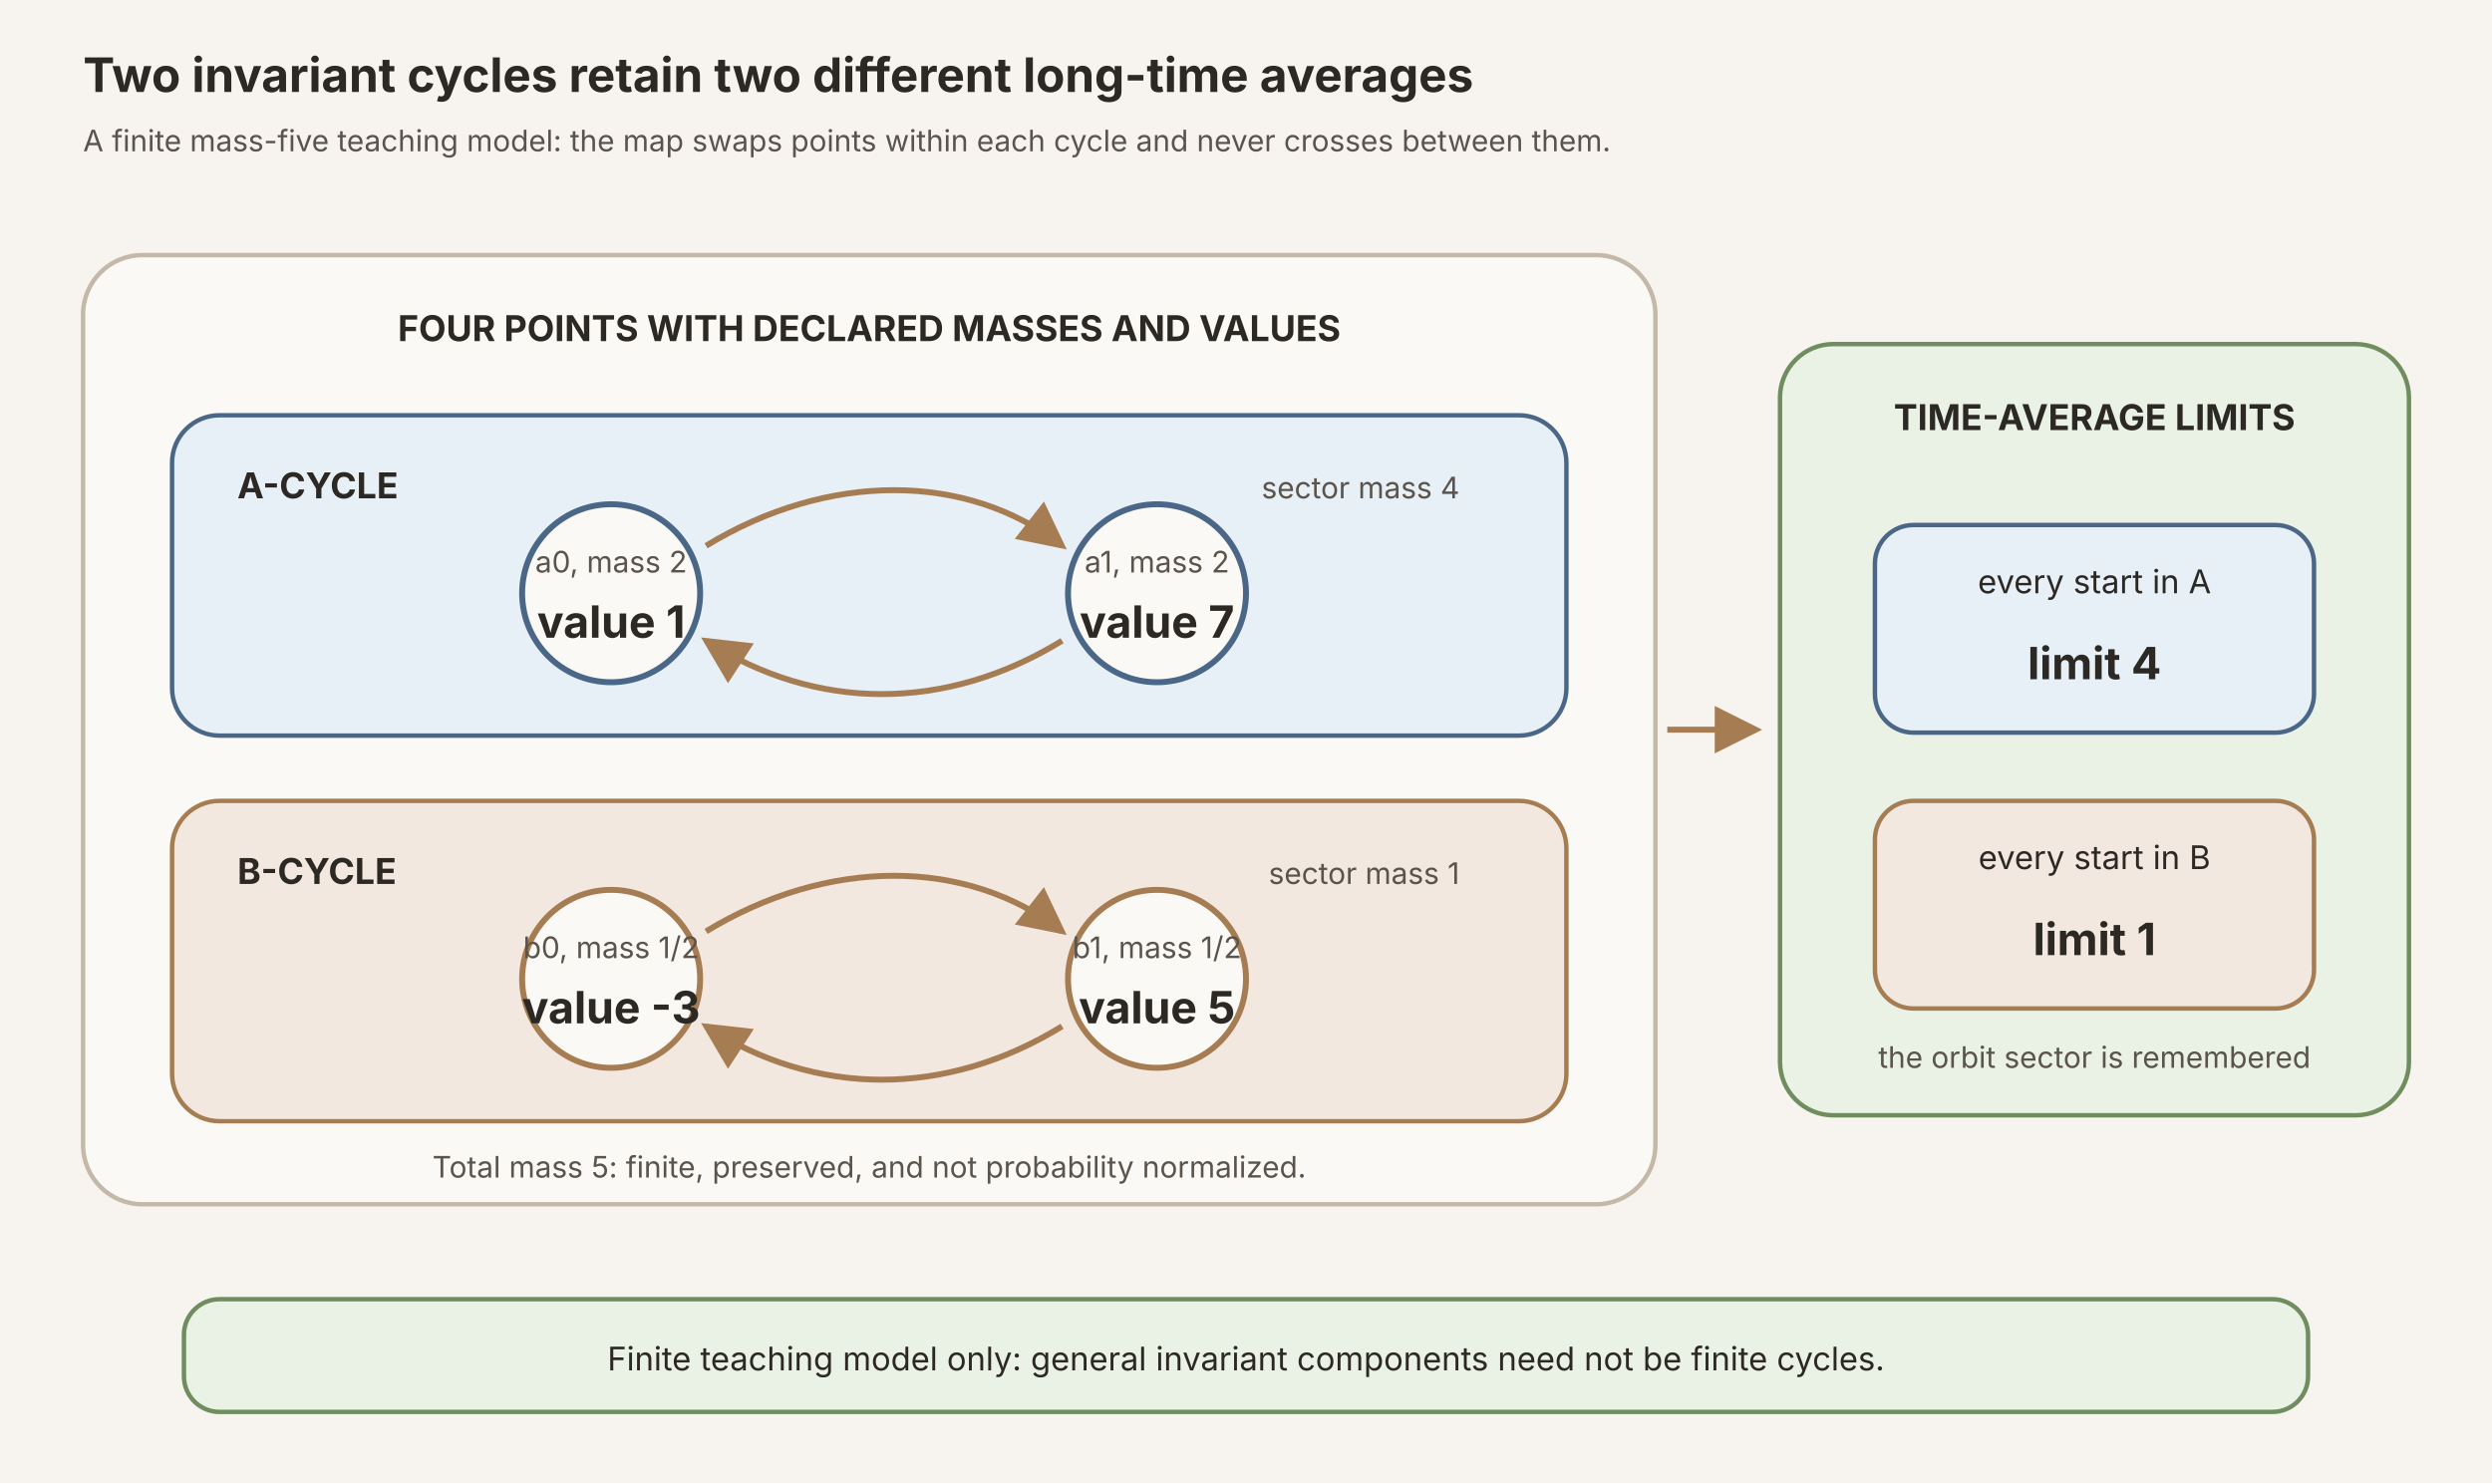
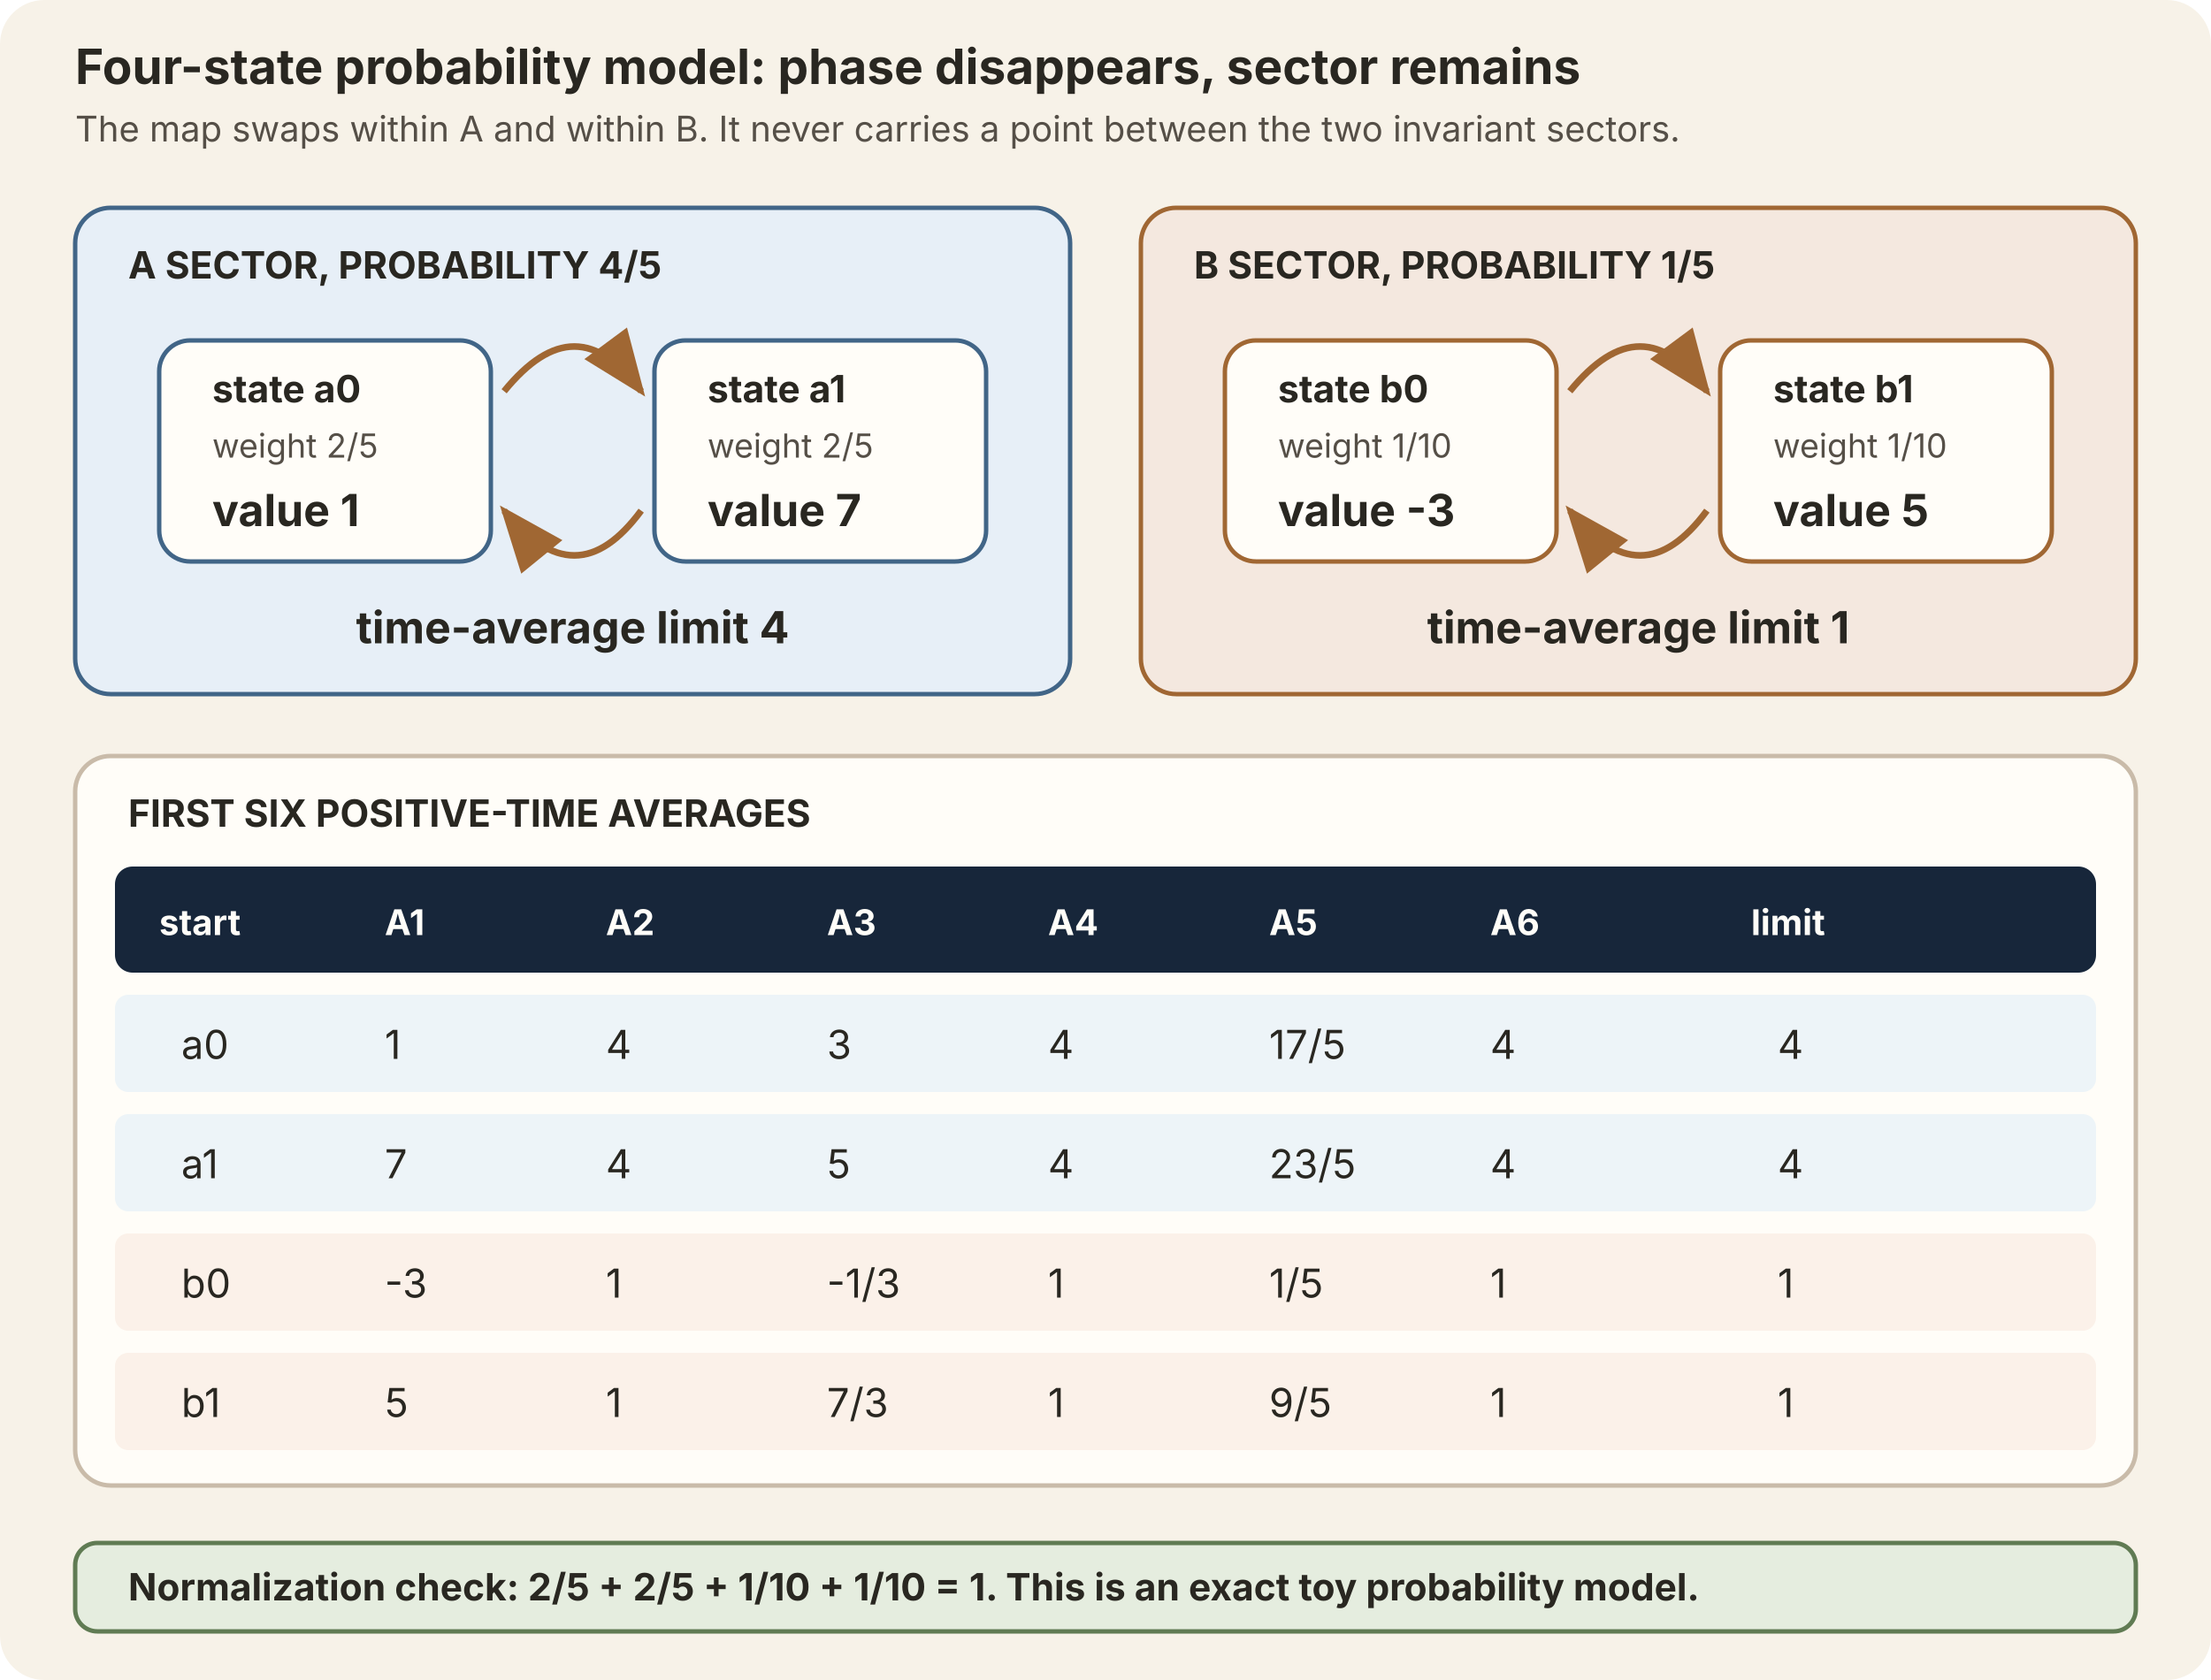
- <svg xmlns="http://www.w3.org/2000/svg" width="840" height="500" viewBox="0 0 840 500" role="img" aria-labelledby="orbitSectorsTitle orbitSectorsDesc">
+ <svg xmlns="http://www.w3.org/2000/svg" width="1000" height="760" viewBox="0 0 1000 760" role="img" aria-labelledby="orbit-sectors-title orbit-sectors-desc">
  <defs>
-     <marker id="orbitSectorsArrow" markerWidth="8" markerHeight="8" refX="7" refY="4" orient="auto">
-       <path d="M0,0 L8,4 L0,8 Z" fill="#A67C52" />
+     <marker id="orbit-sectors-arrow" markerWidth="10" markerHeight="8" refX="9" refY="4" orient="auto">
+       <path d="M0,0 L10,4 L0,8 Z" fill="#A06733" />
    </marker>
  </defs>
  <style>
-     .t{font-family:Inter,Arial,Helvetica,sans-serif;fill:#2C2924}
-     .title{font-size:16px;font-weight:700}
-     .h{font-size:12px;font-weight:700}
-     .s{font-size:11px}
-     .m{font-size:10px;fill:#5A544C}
-     .value{font-size:15px;font-weight:700}
-     .blue{fill:#E8F0F7;stroke:#4B6787;stroke-width:1.5}
-     .green{fill:#EAF1E5;stroke:#6F8D5E;stroke-width:1.5}
-     .clay{fill:#F3E8E0;stroke:#A67C52;stroke-width:1.5}
-     .neutral{fill:#FBF9F6;stroke:#C4B8A8;stroke-width:1.5}
-     .arrow{fill:none;stroke:#A67C52;stroke-width:2;marker-end:url(#orbitSectorsArrow)}
+     .t{font-family:Inter,Arial,Helvetica,sans-serif;fill:#292721}
+     .title{font-size:22px;font-weight:700}
+     .sub{font-size:16px;fill:#554F47}
+     .head{font-size:17px;font-weight:700}
+     .cell{font-size:18px}
+     .small{font-size:15px;fill:#554F47}
+     .value{font-size:20px;font-weight:700}
  </style>
-   <rect width="840" height="500" fill="#F7F4F0" />
-   <text x="28" y="31" class="t title">Two invariant cycles retain two different long-time averages</text>
-   <text x="28" y="51" class="t m">A finite mass-five teaching model: the map swaps points within each cycle and never crosses between them.</text>
-   <rect x="28" y="86" width="530" height="320" rx="20" class="neutral" />
-   <text x="293" y="115" text-anchor="middle" class="t h">FOUR POINTS WITH DECLARED MASSES AND VALUES</text>
-   <rect x="58" y="140" width="470" height="108" rx="16" class="blue" />
-   <text x="80" y="168" class="t h">A-CYCLE</text>
-   <text x="492" y="168" text-anchor="end" class="t m">sector mass 4</text>
-   <circle cx="206" cy="200" r="30" fill="#FBF9F6" stroke="#4B6787" stroke-width="2" />
-   <text x="206" y="193" text-anchor="middle" class="t m">a0, mass 2</text>
-   <text x="206" y="215" text-anchor="middle" class="t value">value 1</text>
-   <circle cx="390" cy="200" r="30" fill="#FBF9F6" stroke="#4B6787" stroke-width="2" />
-   <text x="390" y="193" text-anchor="middle" class="t m">a1, mass 2</text>
-   <text x="390" y="215" text-anchor="middle" class="t value">value 7</text>
-   <path d="M238 184 C279 159 326 159 358 184" class="arrow" />
-   <path d="M358 216 C319 240 275 240 238 216" class="arrow" />
-   <rect x="58" y="270" width="470" height="108" rx="16" class="clay" />
-   <text x="80" y="298" class="t h">B-CYCLE</text>
-   <text x="492" y="298" text-anchor="end" class="t m">sector mass 1</text>
-   <circle cx="206" cy="330" r="30" fill="#FBF9F6" stroke="#A67C52" stroke-width="2" />
-   <text x="206" y="323" text-anchor="middle" class="t m">b0, mass 1/2</text>
-   <text x="206" y="345" text-anchor="middle" class="t value">value -3</text>
-   <circle cx="390" cy="330" r="30" fill="#FBF9F6" stroke="#A67C52" stroke-width="2" />
-   <text x="390" y="323" text-anchor="middle" class="t m">b1, mass 1/2</text>
-   <text x="390" y="345" text-anchor="middle" class="t value">value 5</text>
-   <path d="M238 314 C279 289 326 289 358 314" class="arrow" />
-   <path d="M358 346 C319 370 275 370 238 346" class="arrow" />
-   <text x="293" y="397" text-anchor="middle" class="t m">Total mass 5: finite, preserved, and not probability normalized.</text>
-   <path d="M562 246 H592" class="arrow" />
-   <rect x="600" y="116" width="212" height="260" rx="18" class="green" />
-   <text x="706" y="145" text-anchor="middle" class="t h">TIME-AVERAGE LIMITS</text>
-   <rect x="632" y="177" width="148" height="70" rx="13" class="blue" />
-   <text x="706" y="200" text-anchor="middle" class="t s">every start in A</text>
-   <text x="706" y="229" text-anchor="middle" class="t value">limit 4</text>
-   <rect x="632" y="270" width="148" height="70" rx="13" class="clay" />
-   <text x="706" y="293" text-anchor="middle" class="t s">every start in B</text>
-   <text x="706" y="322" text-anchor="middle" class="t value">limit 1</text>
-   <text x="706" y="360" text-anchor="middle" class="t m">the orbit sector is remembered</text>
-   <rect x="62" y="438" width="716" height="38" rx="12" class="green" />
-   <text x="420" y="462" text-anchor="middle" class="t s">Finite teaching model only: general invariant components need not be finite cycles.</text>
+   <rect width="1000" height="760" rx="20" fill="#F7F2E8" />
+   <text class="t title" x="34" y="38">Four-state probability model: phase disappears, sector remains</text>
+   <text class="t sub" x="34" y="64">The map swaps within A and within B. It never carries a point between the two invariant sectors.</text>
+   <rect x="34" y="94" width="450" height="220" rx="16" fill="#E7EFF7" stroke="#416587" stroke-width="2" />
+   <text class="t head" x="58" y="126">A SECTOR, PROBABILITY 4/5</text>
+   <rect x="72" y="154" width="150" height="100" rx="14" fill="#FFFDF8" stroke="#416587" stroke-width="2" />
+   <text class="t head" x="96" y="182">state a0</text>
+   <text class="t small" x="96" y="207">weight 2/5</text>
+   <text class="t value" x="96" y="238">value 1</text>
+   <rect x="296" y="154" width="150" height="100" rx="14" fill="#FFFDF8" stroke="#416587" stroke-width="2" />
+   <text class="t head" x="320" y="182">state a1</text>
+   <text class="t small" x="320" y="207">weight 2/5</text>
+   <text class="t value" x="320" y="238">value 7</text>
+   <path d="M228 177 C250 150 270 150 290 177" fill="none" stroke="#A06733" stroke-width="3" marker-end="url(#orbit-sectors-arrow)" />
+   <path d="M290 231 C270 258 250 258 228 231" fill="none" stroke="#A06733" stroke-width="3" marker-end="url(#orbit-sectors-arrow)" />
+   <text class="t value" x="259" y="291" text-anchor="middle">time-average limit 4</text>
+   <rect x="516" y="94" width="450" height="220" rx="16" fill="#F4E8DF" stroke="#A06733" stroke-width="2" />
+   <text class="t head" x="540" y="126">B SECTOR, PROBABILITY 1/5</text>
+   <rect x="554" y="154" width="150" height="100" rx="14" fill="#FFFDF8" stroke="#A06733" stroke-width="2" />
+   <text class="t head" x="578" y="182">state b0</text>
+   <text class="t small" x="578" y="207">weight 1/10</text>
+   <text class="t value" x="578" y="238">value -3</text>
+   <rect x="778" y="154" width="150" height="100" rx="14" fill="#FFFDF8" stroke="#A06733" stroke-width="2" />
+   <text class="t head" x="802" y="182">state b1</text>
+   <text class="t small" x="802" y="207">weight 1/10</text>
+   <text class="t value" x="802" y="238">value 5</text>
+   <path d="M710 177 C732 150 752 150 772 177" fill="none" stroke="#A06733" stroke-width="3" marker-end="url(#orbit-sectors-arrow)" />
+   <path d="M772 231 C752 258 732 258 710 231" fill="none" stroke="#A06733" stroke-width="3" marker-end="url(#orbit-sectors-arrow)" />
+   <text class="t value" x="741" y="291" text-anchor="middle">time-average limit 1</text>
+   <rect x="34" y="342" width="932" height="330" rx="16" fill="#FFFDF8" stroke="#C9BBA9" stroke-width="2" />
+   <text class="t head" x="58" y="374">FIRST SIX POSITIVE-TIME AVERAGES</text>
+   <rect x="52" y="392" width="896" height="48" rx="8" fill="#17263A" />
+   <text x="72" y="423" font-family="Inter,Arial,Helvetica,sans-serif" font-size="16" font-weight="700" fill="#FFFDF8">start</text>
+   <text x="174" y="423" font-family="Inter,Arial,Helvetica,sans-serif" font-size="16" font-weight="700" fill="#FFFDF8">A1</text>
+   <text x="274" y="423" font-family="Inter,Arial,Helvetica,sans-serif" font-size="16" font-weight="700" fill="#FFFDF8">A2</text>
+   <text x="374" y="423" font-family="Inter,Arial,Helvetica,sans-serif" font-size="16" font-weight="700" fill="#FFFDF8">A3</text>
+   <text x="474" y="423" font-family="Inter,Arial,Helvetica,sans-serif" font-size="16" font-weight="700" fill="#FFFDF8">A4</text>
+   <text x="574" y="423" font-family="Inter,Arial,Helvetica,sans-serif" font-size="16" font-weight="700" fill="#FFFDF8">A5</text>
+   <text x="674" y="423" font-family="Inter,Arial,Helvetica,sans-serif" font-size="16" font-weight="700" fill="#FFFDF8">A6</text>
+   <text x="792" y="423" font-family="Inter,Arial,Helvetica,sans-serif" font-size="16" font-weight="700" fill="#FFFDF8">limit</text>
+   <g class="t cell">
+     <rect x="52" y="450" width="896" height="44" rx="6" fill="#EDF4F8" />
+     <text x="82" y="479">a0</text>
+     <text x="174" y="479">1</text>
+     <text x="274" y="479">4</text>
+     <text x="374" y="479">3</text>
+     <text x="474" y="479">4</text>
+     <text x="574" y="479">17/5</text>
+     <text x="674" y="479">4</text>
+     <text x="804" y="479">4</text>
+     <rect x="52" y="504" width="896" height="44" rx="6" fill="#EDF4F8" />
+     <text x="82" y="533">a1</text>
+     <text x="174" y="533">7</text>
+     <text x="274" y="533">4</text>
+     <text x="374" y="533">5</text>
+     <text x="474" y="533">4</text>
+     <text x="574" y="533">23/5</text>
+     <text x="674" y="533">4</text>
+     <text x="804" y="533">4</text>
+     <rect x="52" y="558" width="896" height="44" rx="6" fill="#FBF1E9" />
+     <text x="82" y="587">b0</text>
+     <text x="174" y="587">-3</text>
+     <text x="274" y="587">1</text>
+     <text x="374" y="587">-1/3</text>
+     <text x="474" y="587">1</text>
+     <text x="574" y="587">1/5</text>
+     <text x="674" y="587">1</text>
+     <text x="804" y="587">1</text>
+     <rect x="52" y="612" width="896" height="44" rx="6" fill="#FBF1E9" />
+     <text x="82" y="641">b1</text>
+     <text x="174" y="641">5</text>
+     <text x="274" y="641">1</text>
+     <text x="374" y="641">7/3</text>
+     <text x="474" y="641">1</text>
+     <text x="574" y="641">9/5</text>
+     <text x="674" y="641">1</text>
+     <text x="804" y="641">1</text>
+   </g>
+   <rect x="34" y="698" width="932" height="40" rx="10" fill="#E5EDDF" stroke="#607B53" stroke-width="2" />
+   <text class="t head" x="58" y="724">Normalization check: 2/5 + 2/5 + 1/10 + 1/10 = 1. This is an exact toy probability model.</text>
</svg>
